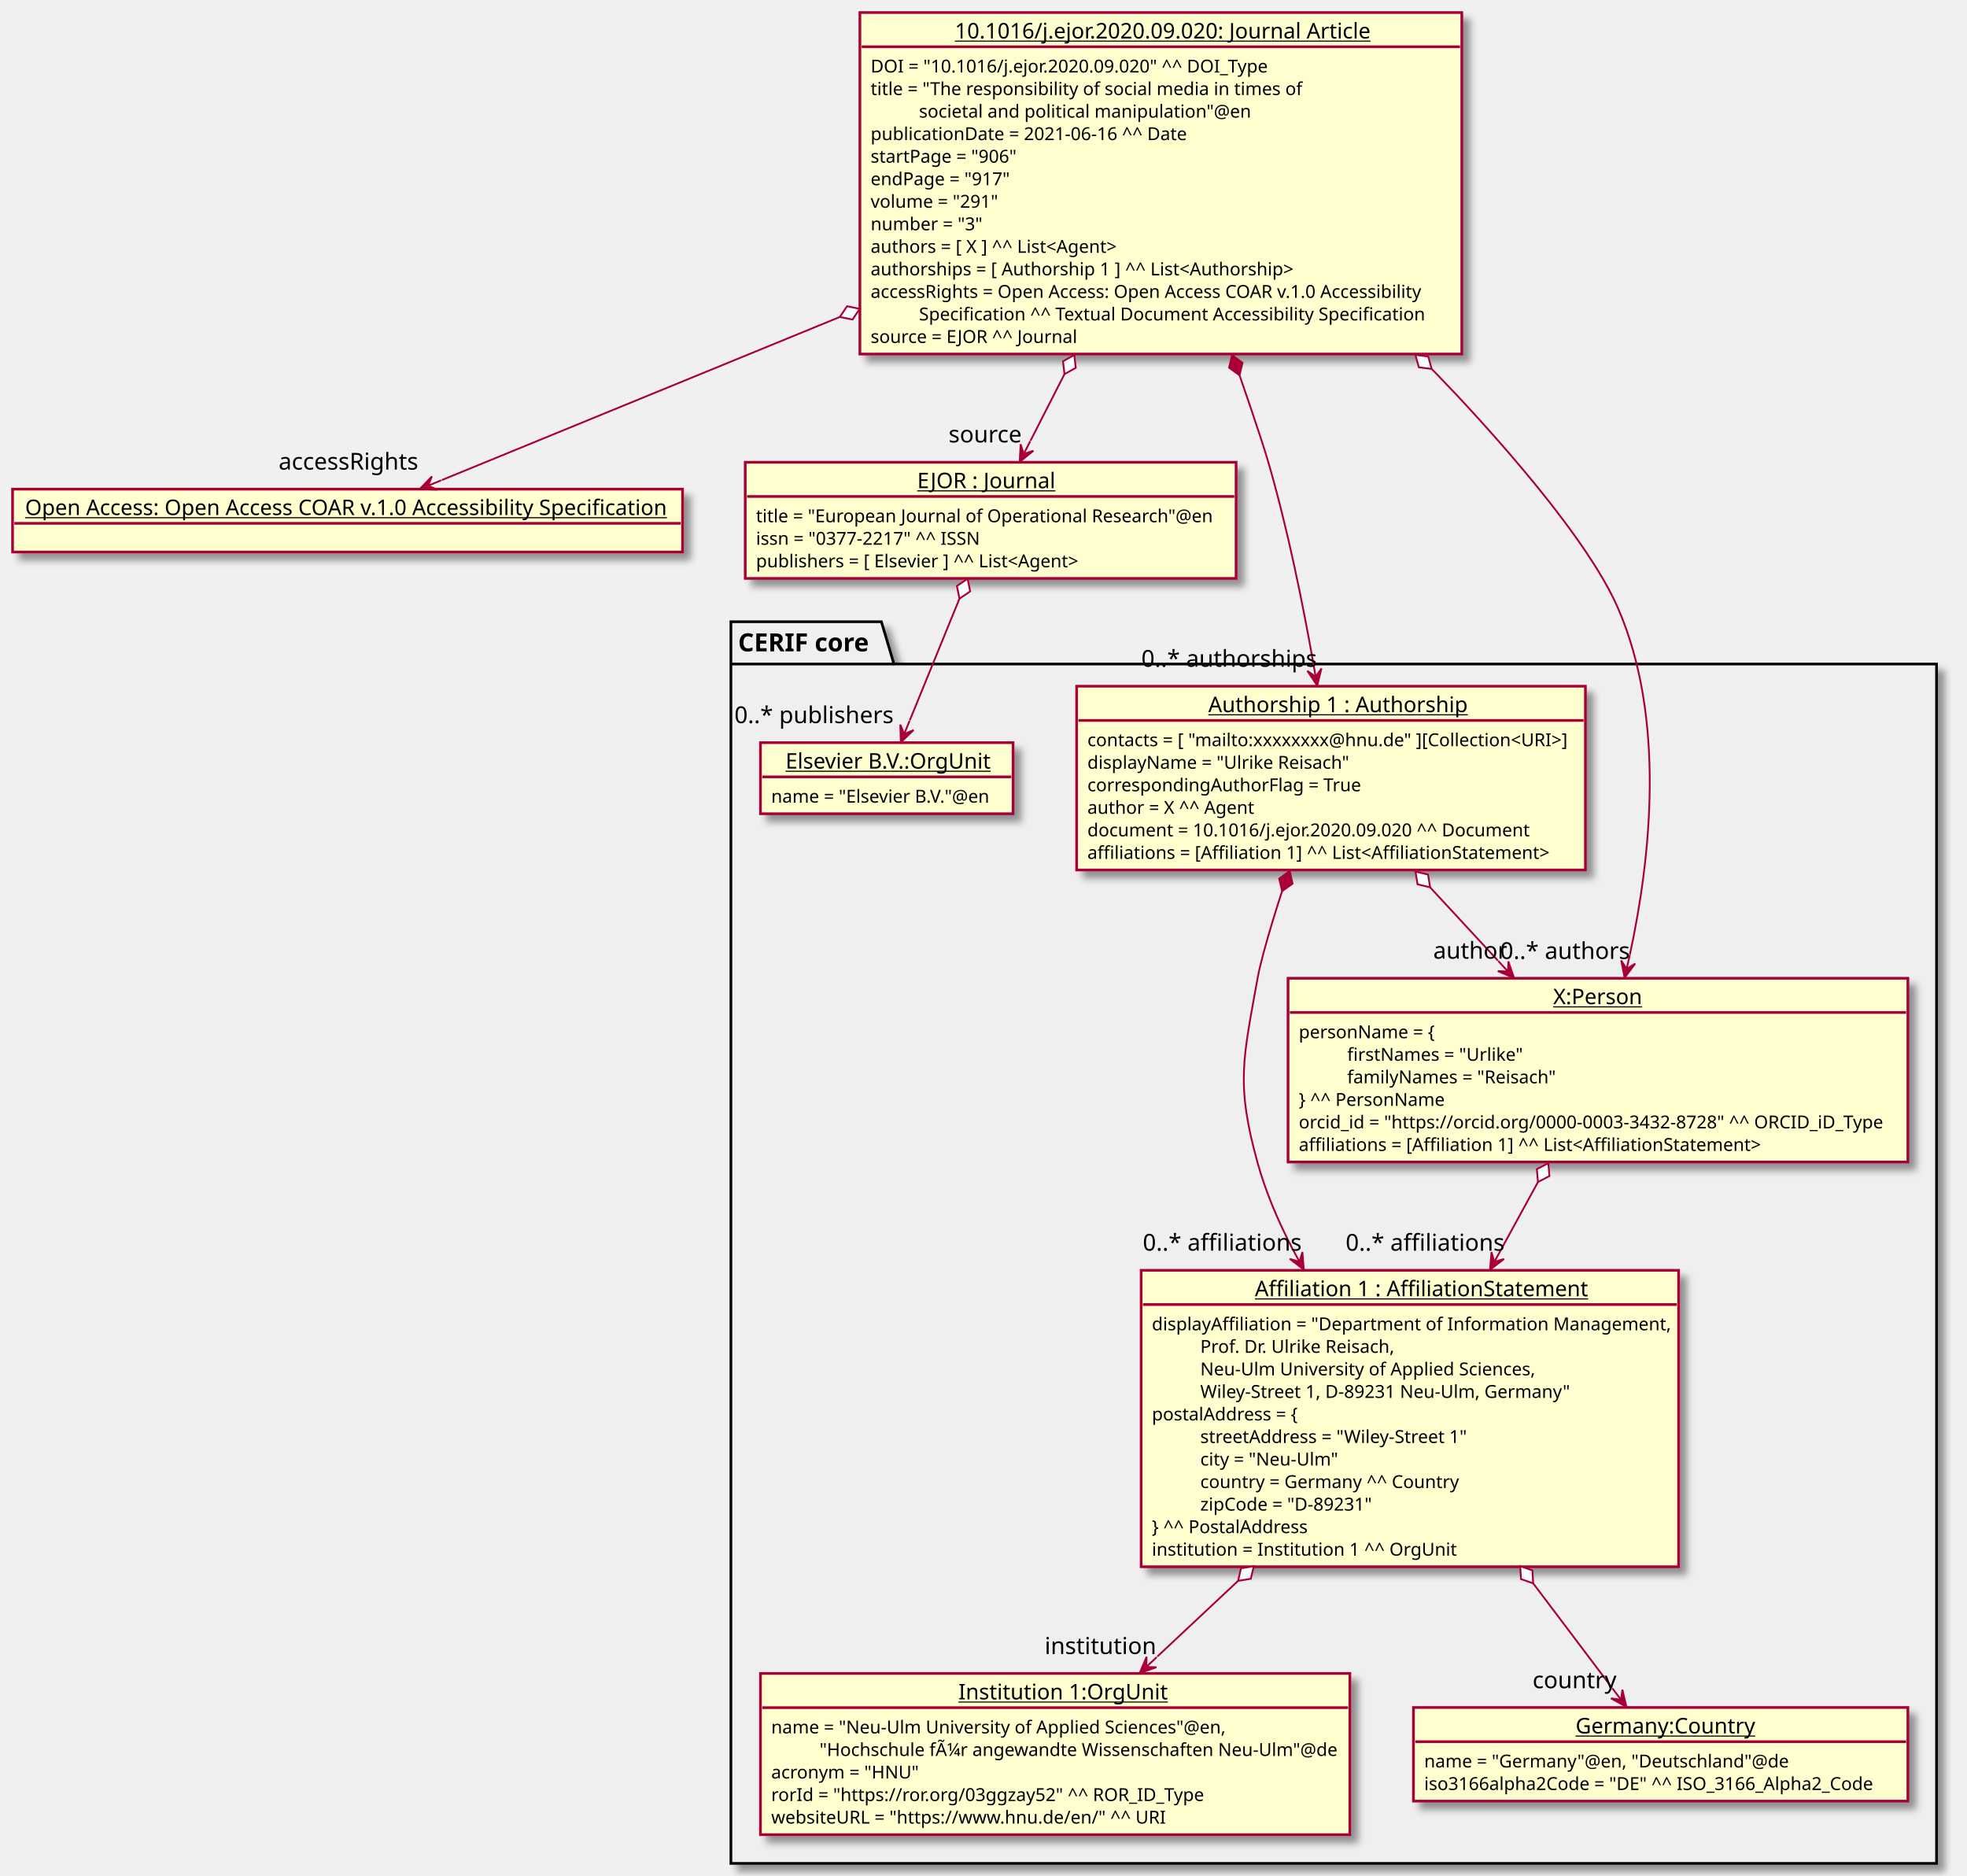
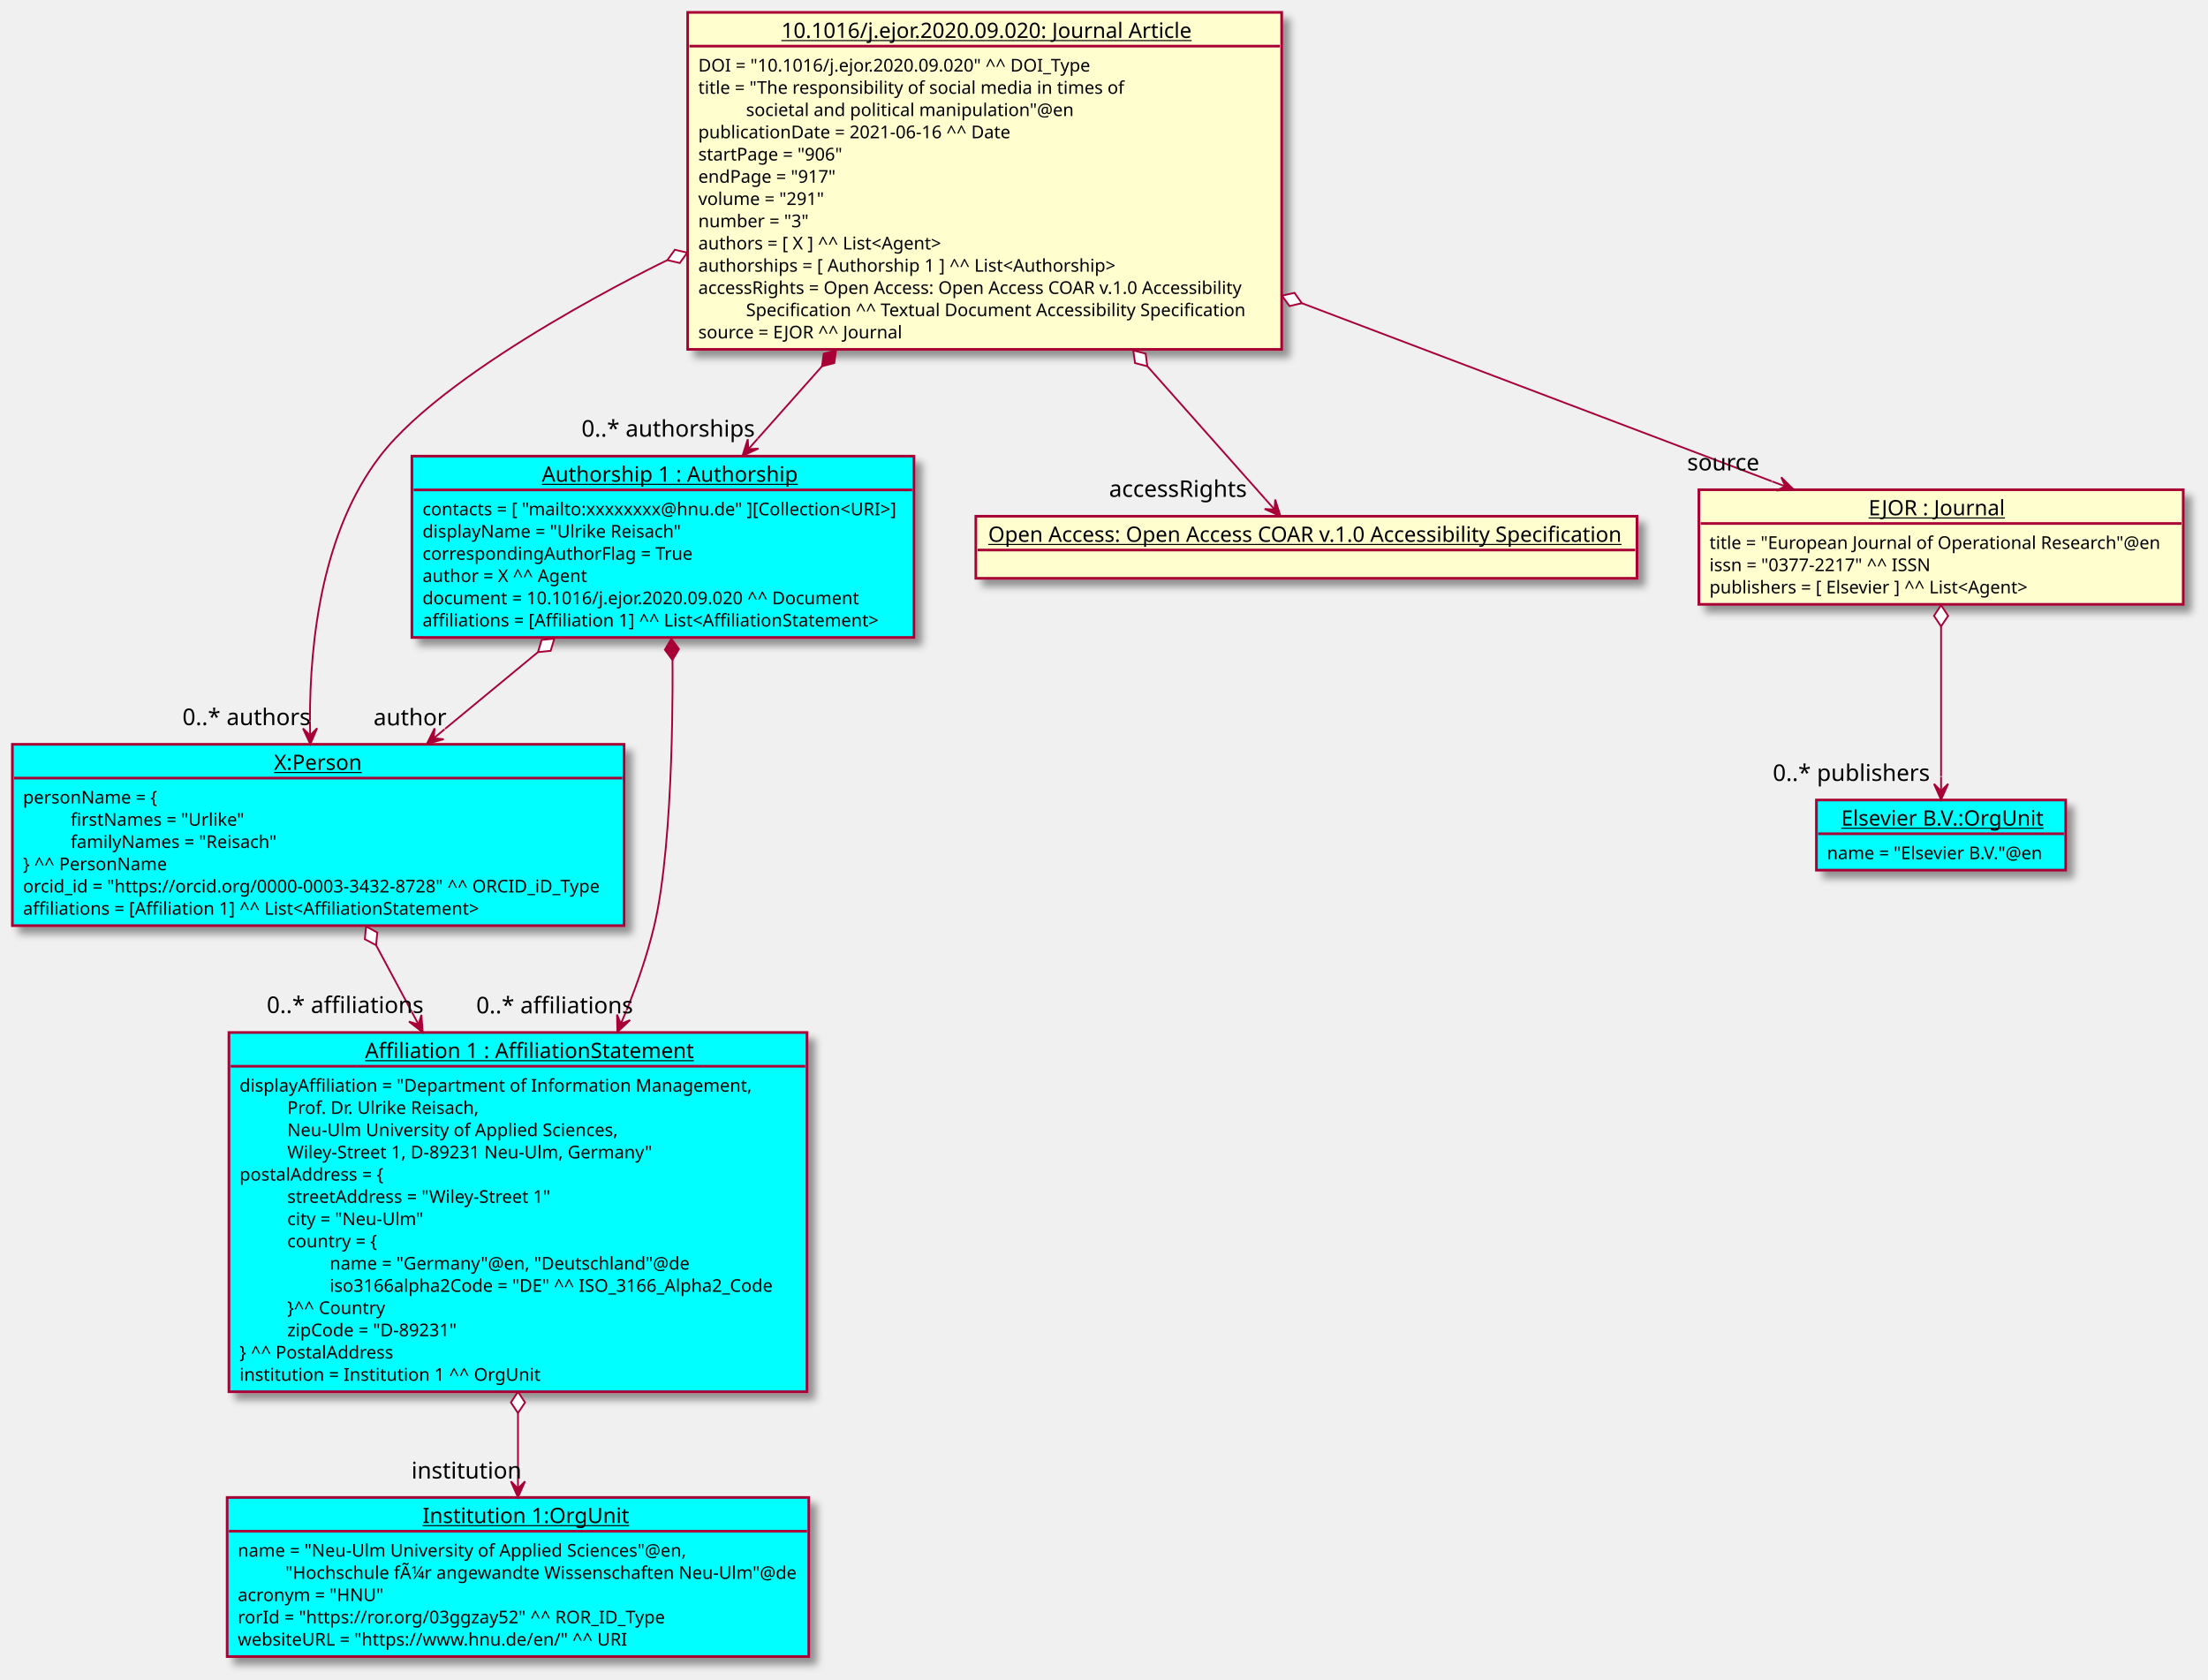
- <svg xmlns="http://www.w3.org/2000/svg" contentScriptType="application/ecmascript" contentStyleType="text/css" height="1047px" preserveAspectRatio="none" style="width:1098px;height:1047px;background:#FFFFFF;" version="1.1" viewBox="0 0 1098 1047" width="1098px" zoomAndPan="magnify">
+ <svg xmlns="http://www.w3.org/2000/svg" contentScriptType="application/ecmascript" contentStyleType="text/css" height="950px" preserveAspectRatio="none" style="width:1249px;height:950px;background:#FFFFFF;" version="1.1" viewBox="0 0 1249 950" width="1249px" zoomAndPan="magnify">
  <defs>
-     <filter height="300%" id="f9pqcpzdvn7hz" width="300%" x="-1" y="-1">
+     <filter height="300%" id="f10zgzirm0tk7w" width="300%" x="-1" y="-1">
      <feGaussianBlur result="blurOut" stdDeviation="2.0" />
      <feColorMatrix in="blurOut" result="blurOut2" type="matrix" values="0 0 0 0 0 0 0 0 0 0 0 0 0 0 0 0 0 0 .4 0" />
      <feOffset dx="4.0" dy="4.0" in="blurOut2" result="blurOut3" />
      <feBlend in="SourceGraphic" in2="blurOut3" mode="normal" />
    </filter>
  </defs>
  <g>
-     <polygon fill="#EFEFEF" filter="url(#f9pqcpzdvn7hz)" points="408,347,492,347,499,370.609,1081,370.609,1081,1040,408,1040,408,347" style="stroke:#000000;stroke-width:1.5;" />
-     <line style="stroke:#000000;stroke-width:1.5;" x1="408" x2="499" y1="370.609" y2="370.609" />
-     <text fill="#000000" font-family="sans-serif" font-size="14" font-weight="bold" lengthAdjust="spacing" textLength="78" x="412" y="363.533">CERIF core</text>
-     <rect fill="#FEFECE" filter="url(#f9pqcpzdvn7hz)" height="102.562" style="stroke:#A80036;stroke-width:1.5;" width="346" x="719" y="546" />
-     <text fill="#000000" font-family="sans-serif" font-size="12" lengthAdjust="spacing" text-decoration="underline" textLength="50" x="867" y="560.457">X:Person</text>
-     <line style="stroke:#A80036;stroke-width:1.5;" x1="720" x2="1064" y1="565.094" y2="565.094" />
-     <text fill="#000000" font-family="sans-serif" font-size="10" lengthAdjust="spacing" textLength="74" x="725" y="579.475">personName = {</text>
-     <text fill="#000000" font-family="sans-serif" font-size="10" lengthAdjust="spacing" textLength="94" x="752" y="592.053">firstNames = "Urlike"</text>
-     <text fill="#000000" font-family="sans-serif" font-size="10" lengthAdjust="spacing" textLength="119" x="752" y="604.631">familyNames = "Reisach"</text>
-     <text fill="#000000" font-family="sans-serif" font-size="10" lengthAdjust="spacing" textLength="79" x="725" y="617.209">} ^^ PersonName</text>
-     <text fill="#000000" font-family="sans-serif" font-size="10" lengthAdjust="spacing" textLength="334" x="725" y="629.787">orcid_id = "https://orcid.org/0000-0003-3432-8728" ^^ ORCID_iD_Type</text>
-     <text fill="#000000" font-family="sans-serif" font-size="10" lengthAdjust="spacing" textLength="261" x="725" y="642.365">affiliations = [Affiliation 1] ^^ List&lt;AffiliationStatement&gt;</text>
-     <rect fill="#FEFECE" filter="url(#f9pqcpzdvn7hz)" height="89.984" style="stroke:#A80036;stroke-width:1.5;" width="329" x="424.5" y="934" />
-     <text fill="#000000" font-family="sans-serif" font-size="12" lengthAdjust="spacing" text-decoration="underline" textLength="108" x="535" y="948.457">Institution 1:OrgUnit</text>
-     <line style="stroke:#A80036;stroke-width:1.5;" x1="425.5" x2="752.5" y1="953.094" y2="953.094" />
-     <text fill="#000000" font-family="sans-serif" font-size="10" lengthAdjust="spacing" textLength="260" x="430.5" y="967.475">name = "Neu-Ulm University of Applied Sciences"@en,</text>
-     <text fill="#000000" font-family="sans-serif" font-size="10" lengthAdjust="spacing" textLength="290" x="457.5" y="980.053">"Hochschule fÃ¼r angewandte Wissenschaften Neu-Ulm"@de</text>
-     <text fill="#000000" font-family="sans-serif" font-size="10" lengthAdjust="spacing" textLength="82" x="430.5" y="992.631">acronym = "HNU"</text>
-     <text fill="#000000" font-family="sans-serif" font-size="10" lengthAdjust="spacing" textLength="241" x="430.5" y="1005.209">rorId = "https://ror.org/03ggzay52" ^^ ROR_ID_Type</text>
-     <text fill="#000000" font-family="sans-serif" font-size="10" lengthAdjust="spacing" textLength="214" x="430.5" y="1017.787">websiteURL = "https://www.hnu.de/en/" ^^ URI</text>
-     <rect fill="#FEFECE" filter="url(#f9pqcpzdvn7hz)" height="52.25" style="stroke:#A80036;stroke-width:1.5;" width="276" x="789" y="953" />
-     <text fill="#000000" font-family="sans-serif" font-size="12" lengthAdjust="spacing" text-decoration="underline" textLength="95" x="879.5" y="967.457">Germany:Country</text>
-     <line style="stroke:#A80036;stroke-width:1.5;" x1="790" x2="1064" y1="972.094" y2="972.094" />
-     <text fill="#000000" font-family="sans-serif" font-size="10" lengthAdjust="spacing" textLength="207" x="795" y="986.475">name = "Germany"@en, "Deutschland"@de</text>
-     <text fill="#000000" font-family="sans-serif" font-size="10" lengthAdjust="spacing" textLength="264" x="795" y="999.053">iso3166alpha2Code = "DE" ^^ ISO_3166_Alpha2_Code</text>
-     <rect fill="#FEFECE" filter="url(#f9pqcpzdvn7hz)" height="39.672" style="stroke:#A80036;stroke-width:1.5;" width="141" x="424.5" y="414.5" />
-     <text fill="#000000" font-family="sans-serif" font-size="12" lengthAdjust="spacing" text-decoration="underline" textLength="113" x="438.5" y="428.957">Elsevier B.V.:OrgUnit</text>
-     <line style="stroke:#A80036;stroke-width:1.5;" x1="425.5" x2="564.5" y1="433.594" y2="433.594" />
-     <text fill="#000000" font-family="sans-serif" font-size="10" lengthAdjust="spacing" textLength="129" x="430.5" y="447.975">name = "Elsevier B.V."@en</text>
-     <rect fill="#FEFECE" filter="url(#f9pqcpzdvn7hz)" height="165.453" style="stroke:#A80036;stroke-width:1.5;" width="300" x="637" y="709" />
-     <text fill="#000000" font-family="sans-serif" font-size="12" lengthAdjust="spacing" text-decoration="underline" textLength="173" x="700.5" y="723.457">Affiliation 1 : AffiliationStatement</text>
-     <line style="stroke:#A80036;stroke-width:1.5;" x1="638" x2="936" y1="728.094" y2="728.094" />
-     <text fill="#000000" font-family="sans-serif" font-size="10" lengthAdjust="spacing" textLength="288" x="643" y="742.475">displayAffiliation = "Department of Information Management,</text>
-     <text fill="#000000" font-family="sans-serif" font-size="10" lengthAdjust="spacing" textLength="111" x="670" y="755.053">Prof. Dr. Ulrike Reisach,</text>
-     <text fill="#000000" font-family="sans-serif" font-size="10" lengthAdjust="spacing" textLength="191" x="670" y="767.631">Neu-Ulm University of Applied Sciences,</text>
-     <text fill="#000000" font-family="sans-serif" font-size="10" lengthAdjust="spacing" textLength="209" x="670" y="780.209">Wiley-Street 1, D-89231 Neu-Ulm, Germany"</text>
-     <text fill="#000000" font-family="sans-serif" font-size="10" lengthAdjust="spacing" textLength="79" x="643" y="792.787">postalAddress = {</text>
-     <text fill="#000000" font-family="sans-serif" font-size="10" lengthAdjust="spacing" textLength="147" x="670" y="805.365">streetAddress = "Wiley-Street 1"</text>
-     <text fill="#000000" font-family="sans-serif" font-size="10" lengthAdjust="spacing" textLength="78" x="670" y="817.943">city = "Neu-Ulm"</text>
-     <text fill="#000000" font-family="sans-serif" font-size="10" lengthAdjust="spacing" textLength="142" x="670" y="830.521">country = Germany ^^ Country</text>
-     <text fill="#000000" font-family="sans-serif" font-size="10" lengthAdjust="spacing" textLength="99" x="670" y="843.1">zipCode = "D-89231"</text>
-     <text fill="#000000" font-family="sans-serif" font-size="10" lengthAdjust="spacing" textLength="84" x="643" y="855.678">} ^^ PostalAddress</text>
-     <text fill="#000000" font-family="sans-serif" font-size="10" lengthAdjust="spacing" textLength="165" x="643" y="868.256">institution = Institution 1 ^^ OrgUnit</text>
-     <rect fill="#FEFECE" filter="url(#f9pqcpzdvn7hz)" height="102.562" style="stroke:#A80036;stroke-width:1.5;" width="284" x="601" y="383" />
-     <text fill="#000000" font-family="sans-serif" font-size="12" lengthAdjust="spacing" text-decoration="underline" textLength="137" x="674.5" y="397.457">Authorship 1 : Authorship</text>
-     <line style="stroke:#A80036;stroke-width:1.5;" x1="602" x2="884" y1="402.094" y2="402.094" />
-     <text fill="#000000" font-family="sans-serif" font-size="10" lengthAdjust="spacing" textLength="272" x="607" y="416.475">contacts = [ "mailto:xxxxxxxx@hnu.de" ][Collection&lt;URI&gt;]</text>
-     <text fill="#000000" font-family="sans-serif" font-size="10" lengthAdjust="spacing" textLength="148" x="607" y="429.053">displayName = "Ulrike Reisach"</text>
-     <text fill="#000000" font-family="sans-serif" font-size="10" lengthAdjust="spacing" textLength="153" x="607" y="441.631">correspondingAuthorFlag = True</text>
-     <text fill="#000000" font-family="sans-serif" font-size="10" lengthAdjust="spacing" textLength="93" x="607" y="454.209">author = X ^^ Agent</text>
-     <text fill="#000000" font-family="sans-serif" font-size="10" lengthAdjust="spacing" textLength="254" x="607" y="466.787">document = 10.1016/j.ejor.2020.09.020 ^^ Document</text>
-     <text fill="#000000" font-family="sans-serif" font-size="10" lengthAdjust="spacing" textLength="261" x="607" y="479.365">affiliations = [Affiliation 1] ^^ List&lt;AffiliationStatement&gt;</text>
-     <rect fill="#FEFECE" filter="url(#f9pqcpzdvn7hz)" height="35.094" style="stroke:#A80036;stroke-width:1.5;" width="374" x="7" y="273" />
-     <text fill="#000000" font-family="sans-serif" font-size="12" lengthAdjust="spacing" text-decoration="underline" textLength="360" x="14" y="287.457">Open Access: Open Access COAR v.1.0 Accessibility Specification</text>
-     <line style="stroke:#A80036;stroke-width:1.5;" x1="8" x2="380" y1="292.094" y2="292.094" />
-     <rect fill="#FEFECE" filter="url(#f9pqcpzdvn7hz)" height="64.828" style="stroke:#A80036;stroke-width:1.5;" width="274" x="416" y="258" />
-     <text fill="#000000" font-family="sans-serif" font-size="12" lengthAdjust="spacing" text-decoration="underline" textLength="82" x="512" y="272.457">EJOR : Journal</text>
-     <line style="stroke:#A80036;stroke-width:1.5;" x1="417" x2="689" y1="277.094" y2="277.094" />
-     <text fill="#000000" font-family="sans-serif" font-size="10" lengthAdjust="spacing" textLength="262" x="422" y="291.475">title = "European Journal of Operational Research"@en</text>
-     <text fill="#000000" font-family="sans-serif" font-size="10" lengthAdjust="spacing" textLength="128" x="422" y="304.053">issn = "0377-2217" ^^ ISSN</text>
-     <text fill="#000000" font-family="sans-serif" font-size="10" lengthAdjust="spacing" textLength="180" x="422" y="316.631">publishers = [ Elsevier ] ^^ List&lt;Agent&gt;</text>
-     <rect fill="#FEFECE" filter="url(#f9pqcpzdvn7hz)" height="190.609" style="stroke:#A80036;stroke-width:1.5;" width="336" x="480" y="7" />
-     <text fill="#000000" font-family="sans-serif" font-size="12" lengthAdjust="spacing" text-decoration="underline" textLength="230" x="533" y="21.457">10.1016/j.ejor.2020.09.020: Journal Article</text>
-     <line style="stroke:#A80036;stroke-width:1.5;" x1="481" x2="815" y1="26.094" y2="26.094" />
-     <text fill="#000000" font-family="sans-serif" font-size="10" lengthAdjust="spacing" textLength="231" x="486" y="40.475">DOI = "10.1016/j.ejor.2020.09.020" ^^ DOI_Type</text>
-     <text fill="#000000" font-family="sans-serif" font-size="10" lengthAdjust="spacing" textLength="245" x="486" y="53.053">title = "The responsibility of social media in times of</text>
-     <text fill="#000000" font-family="sans-serif" font-size="10" lengthAdjust="spacing" textLength="192" x="513" y="65.631">societal and political manipulation"@en</text>
-     <text fill="#000000" font-family="sans-serif" font-size="10" lengthAdjust="spacing" textLength="180" x="486" y="78.209">publicationDate = 2021-06-16 ^^ Date</text>
-     <text fill="#000000" font-family="sans-serif" font-size="10" lengthAdjust="spacing" textLength="82" x="486" y="90.787">startPage = "906"</text>
-     <text fill="#000000" font-family="sans-serif" font-size="10" lengthAdjust="spacing" textLength="81" x="486" y="103.365">endPage = "917"</text>
-     <text fill="#000000" font-family="sans-serif" font-size="10" lengthAdjust="spacing" textLength="73" x="486" y="115.943">volume = "291"</text>
-     <text fill="#000000" font-family="sans-serif" font-size="10" lengthAdjust="spacing" textLength="62" x="486" y="128.522">number = "3"</text>
-     <text fill="#000000" font-family="sans-serif" font-size="10" lengthAdjust="spacing" textLength="137" x="486" y="141.1">authors = [ X ] ^^ List&lt;Agent&gt;</text>
-     <text fill="#000000" font-family="sans-serif" font-size="10" lengthAdjust="spacing" textLength="230" x="486" y="153.678">authorships = [ Authorship 1 ] ^^ List&lt;Authorship&gt;</text>
-     <text fill="#000000" font-family="sans-serif" font-size="10" lengthAdjust="spacing" textLength="323" x="486" y="166.256">accessRights = Open Access: Open Access COAR v.1.0 Accessibility</text>
-     <text fill="#000000" font-family="sans-serif" font-size="10" lengthAdjust="spacing" textLength="297" x="513" y="178.834">Specification ^^ Textual Document Accessibility Specification</text>
-     <text fill="#000000" font-family="sans-serif" font-size="10" lengthAdjust="spacing" textLength="121" x="486" y="191.412">source = EJOR ^^ Journal</text>
-     <path codeLine="63" d="M798.296,495.242 C798.296,495.242 824.12,523.15 836.13,536.13 " fill="none" id="Aut1-X" style="stroke:#A80036;stroke-width:1.0;" />
-     <polygon fill="#A80036" points="845.16,545.89,841.984,536.567,841.764,542.22,836.112,542,845.16,545.89" style="stroke:#A80036;stroke-width:1.0;" />
-     <line style="stroke:#A80036;stroke-width:1.0;" x1="841.764" x2="836.33" y1="542.22" y2="536.35" />
-     <polygon fill="#FFFFFF" points="790.14,486.44,791.284,493.56,798.296,495.242,797.152,488.123,790.14,486.44" style="stroke:#A80036;stroke-width:1.0;" />
-     <text fill="#000000" font-family="sans-serif" font-size="13" lengthAdjust="spacing" textLength="36" x="800.042" y="535.058">author</text>
-     <path codeLine="64" d="M715.691,497.384 C715.691,497.384 704.82,530.27 702,546 C693.91,591.06 689.77,604.89 702,649 C706.52,665.28 713.46,681.57 721.48,697 " fill="none" id="Aut1-Aff1" style="stroke:#A80036;stroke-width:1.0;" />
-     <polygon fill="#A80036" points="727.79,708.62,727.009,698.802,725.403,704.226,719.979,702.621,727.79,708.62" style="stroke:#A80036;stroke-width:1.0;" />
-     <line style="stroke:#A80036;stroke-width:1.0;" x1="725.403" x2="721.585" y1="704.226" y2="697.2" />
-     <polygon fill="#A80036" points="719.91,486.15,714.056,490.361,715.691,497.384,721.545,493.173,719.91,486.15" style="stroke:#A80036;stroke-width:1.0;" />
-     <text fill="#000000" font-family="sans-serif" font-size="13" lengthAdjust="spacing" textLength="81" x="637.91" y="698.017">0..* affiliations</text>
-     <path codeLine="68" d="M691.112,882.334 C691.112,882.334 659.94,911.54 646.05,924.55 " fill="none" id="Aff1-Ins1" style="stroke:#A80036;stroke-width:1.0;" />
-     <polygon fill="#A80036" points="636.2,933.78,645.503,930.546,639.849,930.362,640.034,924.708,636.2,933.78" style="stroke:#A80036;stroke-width:1.0;" />
-     <line style="stroke:#A80036;stroke-width:1.0;" x1="639.849" x2="645.69" y1="930.362" y2="924.89" />
-     <polygon fill="#FFFFFF" points="699.87,874.13,692.756,875.313,691.112,882.334,698.226,881.151,699.87,874.13" style="stroke:#A80036;stroke-width:1.0;" />
-     <text fill="#000000" font-family="sans-serif" font-size="13" lengthAdjust="spacing" textLength="56" x="583.14" y="923.154">institution</text>
-     <path codeLine="69" d="M855.84,883.708 C855.84,883.708 887.35,925.47 899.78,941.93 " fill="none" id="Aff1-Ger" style="stroke:#A80036;stroke-width:1.0;" />
-     <polygon fill="#A80036" points="907.88,952.67,905.65,943.077,904.868,948.679,899.265,947.896,907.88,952.67" style="stroke:#A80036;stroke-width:1.0;" />
-     <line style="stroke:#A80036;stroke-width:1.0;" x1="904.868" x2="900.05" y1="948.679" y2="942.29" />
-     <polygon fill="#FFFFFF" points="848.61,874.13,849.032,881.329,855.84,883.708,855.417,876.509,848.61,874.13" style="stroke:#A80036;stroke-width:1.0;" />
-     <text fill="#000000" font-family="sans-serif" font-size="13" lengthAdjust="spacing" textLength="43" x="855.487" y="942.238">country</text>
-     <path codeLine="70" d="M858.516,659.725 C858.516,659.725 844.92,684.59 838.19,696.9 " fill="none" id="X-Aff1" style="stroke:#A80036;stroke-width:1.0;" />
-     <polygon fill="#A80036" points="831.76,708.65,839.582,702.666,834.155,704.261,832.56,698.834,831.76,708.65" style="stroke:#A80036;stroke-width:1.0;" />
-     <line style="stroke:#A80036;stroke-width:1.0;" x1="834.155" x2="837.995" y1="704.261" y2="697.25" />
-     <polygon fill="#FFFFFF" points="864.28,649.2,857.89,652.541,858.516,659.725,864.907,656.384,864.28,649.2" style="stroke:#A80036;stroke-width:1.0;" />
-     <text fill="#000000" font-family="sans-serif" font-size="13" lengthAdjust="spacing" textLength="81" x="751.139" y="698.049">0..* affiliations</text>
-     <path codeLine="31" d="M535.591,334.119 C535.591,334.119 515.9,382.34 507.86,402.02 " fill="none" id="journalEJOR-Elsevier" style="stroke:#A80036;stroke-width:1.0;" />
-     <polygon fill="#A80036" points="502.85,414.29,509.957,407.471,504.741,409.661,502.551,404.446,502.85,414.29" style="stroke:#A80036;stroke-width:1.0;" />
-     <line style="stroke:#A80036;stroke-width:1.0;" x1="504.741" x2="507.76" y1="409.661" y2="402.25" />
-     <polygon fill="#FFFFFF" points="540.13,323.01,534.158,327.051,535.591,334.119,541.564,330.077,540.13,323.01" style="stroke:#A80036;stroke-width:1.0;" />
-     <text fill="#000000" font-family="sans-serif" font-size="13" lengthAdjust="spacing" textLength="83" x="409.965" y="403.598">0..* publishers</text>
-     <path codeLine="32" d="M594.209,208.815 C594.209,208.815 580.87,234.93 575.24,245.95 " fill="none" id="article09020-journalEJOR" style="stroke:#A80036;stroke-width:1.0;" />
-     <polygon fill="#A80036" points="569.2,257.78,576.855,251.583,571.473,253.327,569.729,247.945,569.2,257.78" style="stroke:#A80036;stroke-width:1.0;" />
-     <line style="stroke:#A80036;stroke-width:1.0;" x1="571.473" x2="575.115" y1="253.327" y2="246.2" />
-     <polygon fill="#FFFFFF" points="599.67,198.13,593.378,201.652,594.209,208.815,600.501,205.293,599.67,198.13" style="stroke:#A80036;stroke-width:1.0;" />
-     <text fill="#000000" font-family="sans-serif" font-size="13" lengthAdjust="spacing" textLength="39" x="529.519" y="246.931">source</text>
-     <path codeLine="33" d="M468.806,176.91 C468.806,176.91 300.85,245.73 246.65,267.93 " fill="none" id="article09020-OpenAccess" style="stroke:#A80036;stroke-width:1.0;" />
-     <polygon fill="#A80036" points="234.28,273,244.125,273.289,238.907,271.104,241.091,265.886,234.28,273" style="stroke:#A80036;stroke-width:1.0;" />
-     <line style="stroke:#A80036;stroke-width:1.0;" x1="238.907" x2="246.305" y1="271.104" y2="268.07" />
-     <polygon fill="#FFFFFF" points="479.91,172.36,472.841,170.934,468.806,176.91,475.875,178.336,479.91,172.36" style="stroke:#A80036;stroke-width:1.0;" />
-     <text fill="#000000" font-family="sans-serif" font-size="13" lengthAdjust="spacing" textLength="79" x="155.538" y="262.091">accessRights</text>
-     <path codeLine="34" d="M691.917,209.467 C691.917,209.467 703.49,242.52 708,258 C718.63,294.47 727.09,336.14 733.03,369.72 " fill="none" id="article09020-Aut1" style="stroke:#A80036;stroke-width:1.0;" />
-     <polygon fill="#A80036" points="735.26,382.63,737.669,373.08,734.409,377.703,729.786,374.442,735.26,382.63" style="stroke:#A80036;stroke-width:1.0;" />
-     <line style="stroke:#A80036;stroke-width:1.0;" x1="734.409" x2="733.045" y1="377.703" y2="369.825" />
-     <polygon fill="#A80036" points="687.76,198.21,686.086,205.224,691.917,209.467,693.591,202.453,687.76,198.21" style="stroke:#A80036;stroke-width:1.0;" />
-     <text fill="#000000" font-family="sans-serif" font-size="13" lengthAdjust="spacing" textLength="91" x="637.106" y="372.133">0..* authorships</text>
-     <path codeLine="35" d="M799.167,205.91 C799.167,205.91 880.69,288.02 903,339 C930.02,400.73 921.44,478.93 909.8,532.87 " fill="none" id="article09020-X" style="stroke:#A80036;stroke-width:1.0;" />
-     <polygon fill="#A80036" points="906.88,545.7,912.779,537.813,907.99,540.825,904.978,536.037,906.88,545.7" style="stroke:#A80036;stroke-width:1.0;" />
-     <line style="stroke:#A80036;stroke-width:1.0;" x1="907.99" x2="909.765" y1="540.825" y2="533.02" />
-     <polygon fill="#FFFFFF" points="790.09,198.06,792.012,205.01,799.167,205.91,797.245,198.959,790.09,198.06" style="stroke:#A80036;stroke-width:1.0;" />
-     <text fill="#000000" font-family="sans-serif" font-size="13" lengthAdjust="spacing" textLength="67" x="837.378" y="535.212">0..* authors</text>
+     <rect fill="#00FFFF" filter="url(#f10zgzirm0tk7w)" height="102.562" style="stroke:#A80036;stroke-width:1.5;" width="346" x="7" y="421" />
+     <text fill="#000000" font-family="sans-serif" font-size="12" lengthAdjust="spacing" text-decoration="underline" textLength="50" x="155" y="435.457">X:Person</text>
+     <line style="stroke:#A80036;stroke-width:1.5;" x1="8" x2="352" y1="440.094" y2="440.094" />
+     <text fill="#000000" font-family="sans-serif" font-size="10" lengthAdjust="spacing" textLength="74" x="13" y="454.475">personName = {</text>
+     <text fill="#000000" font-family="sans-serif" font-size="10" lengthAdjust="spacing" textLength="94" x="40" y="467.053">firstNames = "Urlike"</text>
+     <text fill="#000000" font-family="sans-serif" font-size="10" lengthAdjust="spacing" textLength="119" x="40" y="479.631">familyNames = "Reisach"</text>
+     <text fill="#000000" font-family="sans-serif" font-size="10" lengthAdjust="spacing" textLength="79" x="13" y="492.209">} ^^ PersonName</text>
+     <text fill="#000000" font-family="sans-serif" font-size="10" lengthAdjust="spacing" textLength="334" x="13" y="504.787">orcid_id = "https://orcid.org/0000-0003-3432-8728" ^^ ORCID_iD_Type</text>
+     <text fill="#000000" font-family="sans-serif" font-size="10" lengthAdjust="spacing" textLength="261" x="13" y="517.365">affiliations = [Affiliation 1] ^^ List&lt;AffiliationStatement&gt;</text>
+     <rect fill="#00FFFF" filter="url(#f10zgzirm0tk7w)" height="89.984" style="stroke:#A80036;stroke-width:1.5;" width="329" x="128.5" y="847" />
+     <text fill="#000000" font-family="sans-serif" font-size="12" lengthAdjust="spacing" text-decoration="underline" textLength="108" x="239" y="861.457">Institution 1:OrgUnit</text>
+     <line style="stroke:#A80036;stroke-width:1.5;" x1="129.5" x2="456.5" y1="866.094" y2="866.094" />
+     <text fill="#000000" font-family="sans-serif" font-size="10" lengthAdjust="spacing" textLength="260" x="134.5" y="880.475">name = "Neu-Ulm University of Applied Sciences"@en,</text>
+     <text fill="#000000" font-family="sans-serif" font-size="10" lengthAdjust="spacing" textLength="290" x="161.5" y="893.053">"Hochschule fÃ¼r angewandte Wissenschaften Neu-Ulm"@de</text>
+     <text fill="#000000" font-family="sans-serif" font-size="10" lengthAdjust="spacing" textLength="82" x="134.5" y="905.631">acronym = "HNU"</text>
+     <text fill="#000000" font-family="sans-serif" font-size="10" lengthAdjust="spacing" textLength="241" x="134.5" y="918.209">rorId = "https://ror.org/03ggzay52" ^^ ROR_ID_Type</text>
+     <text fill="#000000" font-family="sans-serif" font-size="10" lengthAdjust="spacing" textLength="214" x="134.5" y="930.787">websiteURL = "https://www.hnu.de/en/" ^^ URI</text>
+     <rect fill="#00FFFF" filter="url(#f10zgzirm0tk7w)" height="39.672" style="stroke:#A80036;stroke-width:1.5;" width="141" x="1027.5" y="452.5" />
+     <text fill="#000000" font-family="sans-serif" font-size="12" lengthAdjust="spacing" text-decoration="underline" textLength="113" x="1041.5" y="466.957">Elsevier B.V.:OrgUnit</text>
+     <line style="stroke:#A80036;stroke-width:1.5;" x1="1028.5" x2="1167.5" y1="471.594" y2="471.594" />
+     <text fill="#000000" font-family="sans-serif" font-size="10" lengthAdjust="spacing" textLength="129" x="1033.5" y="485.975">name = "Elsevier B.V."@en</text>
+     <rect fill="#00FFFF" filter="url(#f10zgzirm0tk7w)" height="203.188" style="stroke:#A80036;stroke-width:1.5;" width="327" x="129.5" y="584" />
+     <text fill="#000000" font-family="sans-serif" font-size="12" lengthAdjust="spacing" text-decoration="underline" textLength="173" x="206.5" y="598.457">Affiliation 1 : AffiliationStatement</text>
+     <line style="stroke:#A80036;stroke-width:1.5;" x1="130.5" x2="455.5" y1="603.094" y2="603.094" />
+     <text fill="#000000" font-family="sans-serif" font-size="10" lengthAdjust="spacing" textLength="288" x="135.5" y="617.475">displayAffiliation = "Department of Information Management,</text>
+     <text fill="#000000" font-family="sans-serif" font-size="10" lengthAdjust="spacing" textLength="111" x="162.5" y="630.053">Prof. Dr. Ulrike Reisach,</text>
+     <text fill="#000000" font-family="sans-serif" font-size="10" lengthAdjust="spacing" textLength="191" x="162.5" y="642.631">Neu-Ulm University of Applied Sciences,</text>
+     <text fill="#000000" font-family="sans-serif" font-size="10" lengthAdjust="spacing" textLength="209" x="162.5" y="655.209">Wiley-Street 1, D-89231 Neu-Ulm, Germany"</text>
+     <text fill="#000000" font-family="sans-serif" font-size="10" lengthAdjust="spacing" textLength="79" x="135.5" y="667.787">postalAddress = {</text>
+     <text fill="#000000" font-family="sans-serif" font-size="10" lengthAdjust="spacing" textLength="147" x="162.5" y="680.365">streetAddress = "Wiley-Street 1"</text>
+     <text fill="#000000" font-family="sans-serif" font-size="10" lengthAdjust="spacing" textLength="78" x="162.5" y="692.943">city = "Neu-Ulm"</text>
+     <text fill="#000000" font-family="sans-serif" font-size="10" lengthAdjust="spacing" textLength="50" x="162.5" y="705.521">country = {</text>
+     <text fill="#000000" font-family="sans-serif" font-size="10" lengthAdjust="spacing" textLength="207" x="186.5" y="718.1">name = "Germany"@en, "Deutschland"@de</text>
+     <text fill="#000000" font-family="sans-serif" font-size="10" lengthAdjust="spacing" textLength="264" x="186.5" y="730.678">iso3166alpha2Code = "DE" ^^ ISO_3166_Alpha2_Code</text>
+     <text fill="#000000" font-family="sans-serif" font-size="10" lengthAdjust="spacing" textLength="52" x="162.5" y="743.256">}^^ Country</text>
+     <text fill="#000000" font-family="sans-serif" font-size="10" lengthAdjust="spacing" textLength="99" x="162.5" y="755.834">zipCode = "D-89231"</text>
+     <text fill="#000000" font-family="sans-serif" font-size="10" lengthAdjust="spacing" textLength="84" x="135.5" y="768.412">} ^^ PostalAddress</text>
+     <text fill="#000000" font-family="sans-serif" font-size="10" lengthAdjust="spacing" textLength="165" x="135.5" y="780.99">institution = Institution 1 ^^ OrgUnit</text>
+     <rect fill="#00FFFF" filter="url(#f10zgzirm0tk7w)" height="102.562" style="stroke:#A80036;stroke-width:1.5;" width="284" x="233" y="258" />
+     <text fill="#000000" font-family="sans-serif" font-size="12" lengthAdjust="spacing" text-decoration="underline" textLength="137" x="306.5" y="272.457">Authorship 1 : Authorship</text>
+     <line style="stroke:#A80036;stroke-width:1.5;" x1="234" x2="516" y1="277.094" y2="277.094" />
+     <text fill="#000000" font-family="sans-serif" font-size="10" lengthAdjust="spacing" textLength="272" x="239" y="291.475">contacts = [ "mailto:xxxxxxxx@hnu.de" ][Collection&lt;URI&gt;]</text>
+     <text fill="#000000" font-family="sans-serif" font-size="10" lengthAdjust="spacing" textLength="148" x="239" y="304.053">displayName = "Ulrike Reisach"</text>
+     <text fill="#000000" font-family="sans-serif" font-size="10" lengthAdjust="spacing" textLength="153" x="239" y="316.631">correspondingAuthorFlag = True</text>
+     <text fill="#000000" font-family="sans-serif" font-size="10" lengthAdjust="spacing" textLength="93" x="239" y="329.209">author = X ^^ Agent</text>
+     <text fill="#000000" font-family="sans-serif" font-size="10" lengthAdjust="spacing" textLength="254" x="239" y="341.787">document = 10.1016/j.ejor.2020.09.020 ^^ Document</text>
+     <text fill="#000000" font-family="sans-serif" font-size="10" lengthAdjust="spacing" textLength="261" x="239" y="354.365">affiliations = [Affiliation 1] ^^ List&lt;AffiliationStatement&gt;</text>
+     <rect fill="#FEFECE" filter="url(#f10zgzirm0tk7w)" height="35.094" style="stroke:#A80036;stroke-width:1.5;" width="374" x="552" y="292" />
+     <text fill="#000000" font-family="sans-serif" font-size="12" lengthAdjust="spacing" text-decoration="underline" textLength="360" x="559" y="306.457">Open Access: Open Access COAR v.1.0 Accessibility Specification</text>
+     <line style="stroke:#A80036;stroke-width:1.5;" x1="553" x2="925" y1="311.094" y2="311.094" />
+     <rect fill="#FEFECE" filter="url(#f10zgzirm0tk7w)" height="64.828" style="stroke:#A80036;stroke-width:1.5;" width="274" x="961" y="277" />
+     <text fill="#000000" font-family="sans-serif" font-size="12" lengthAdjust="spacing" text-decoration="underline" textLength="82" x="1057" y="291.457">EJOR : Journal</text>
+     <line style="stroke:#A80036;stroke-width:1.5;" x1="962" x2="1234" y1="296.094" y2="296.094" />
+     <text fill="#000000" font-family="sans-serif" font-size="10" lengthAdjust="spacing" textLength="262" x="967" y="310.475">title = "European Journal of Operational Research"@en</text>
+     <text fill="#000000" font-family="sans-serif" font-size="10" lengthAdjust="spacing" textLength="128" x="967" y="323.053">issn = "0377-2217" ^^ ISSN</text>
+     <text fill="#000000" font-family="sans-serif" font-size="10" lengthAdjust="spacing" textLength="180" x="967" y="335.631">publishers = [ Elsevier ] ^^ List&lt;Agent&gt;</text>
+     <rect fill="#FEFECE" filter="url(#f10zgzirm0tk7w)" height="190.609" style="stroke:#A80036;stroke-width:1.5;" width="336" x="389" y="7" />
+     <text fill="#000000" font-family="sans-serif" font-size="12" lengthAdjust="spacing" text-decoration="underline" textLength="230" x="442" y="21.457">10.1016/j.ejor.2020.09.020: Journal Article</text>
+     <line style="stroke:#A80036;stroke-width:1.5;" x1="390" x2="724" y1="26.094" y2="26.094" />
+     <text fill="#000000" font-family="sans-serif" font-size="10" lengthAdjust="spacing" textLength="231" x="395" y="40.475">DOI = "10.1016/j.ejor.2020.09.020" ^^ DOI_Type</text>
+     <text fill="#000000" font-family="sans-serif" font-size="10" lengthAdjust="spacing" textLength="245" x="395" y="53.053">title = "The responsibility of social media in times of</text>
+     <text fill="#000000" font-family="sans-serif" font-size="10" lengthAdjust="spacing" textLength="192" x="422" y="65.631">societal and political manipulation"@en</text>
+     <text fill="#000000" font-family="sans-serif" font-size="10" lengthAdjust="spacing" textLength="180" x="395" y="78.209">publicationDate = 2021-06-16 ^^ Date</text>
+     <text fill="#000000" font-family="sans-serif" font-size="10" lengthAdjust="spacing" textLength="82" x="395" y="90.787">startPage = "906"</text>
+     <text fill="#000000" font-family="sans-serif" font-size="10" lengthAdjust="spacing" textLength="81" x="395" y="103.365">endPage = "917"</text>
+     <text fill="#000000" font-family="sans-serif" font-size="10" lengthAdjust="spacing" textLength="73" x="395" y="115.943">volume = "291"</text>
+     <text fill="#000000" font-family="sans-serif" font-size="10" lengthAdjust="spacing" textLength="62" x="395" y="128.522">number = "3"</text>
+     <text fill="#000000" font-family="sans-serif" font-size="10" lengthAdjust="spacing" textLength="137" x="395" y="141.1">authors = [ X ] ^^ List&lt;Agent&gt;</text>
+     <text fill="#000000" font-family="sans-serif" font-size="10" lengthAdjust="spacing" textLength="230" x="395" y="153.678">authorships = [ Authorship 1 ] ^^ List&lt;Authorship&gt;</text>
+     <text fill="#000000" font-family="sans-serif" font-size="10" lengthAdjust="spacing" textLength="323" x="395" y="166.256">accessRights = Open Access: Open Access COAR v.1.0 Accessibility</text>
+     <text fill="#000000" font-family="sans-serif" font-size="10" lengthAdjust="spacing" textLength="297" x="422" y="178.834">Specification ^^ Textual Document Accessibility Specification</text>
+     <text fill="#000000" font-family="sans-serif" font-size="10" lengthAdjust="spacing" textLength="121" x="395" y="191.412">source = EJOR ^^ Journal</text>
+     <path codeLine="61" d="M304.312,368.855 C304.312,368.855 268.63,398.32 251.79,412.23 " fill="none" id="Aut1-X" style="stroke:#A80036;stroke-width:1.0;" />
+     <polygon fill="#A80036" points="241.46,420.76,250.948,418.119,245.317,417.579,245.858,411.948,241.46,420.76" style="stroke:#A80036;stroke-width:1.0;" />
+     <line style="stroke:#A80036;stroke-width:1.0;" x1="245.317" x2="251.485" y1="417.579" y2="412.48" />
+     <polygon fill="#FFFFFF" points="313.57,361.22,306.396,361.952,304.312,368.855,311.486,368.123,313.57,361.22" style="stroke:#A80036;stroke-width:1.0;" />
+     <text fill="#000000" font-family="sans-serif" font-size="13" lengthAdjust="spacing" textLength="36" x="211.3" y="410.281">author</text>
+     <path codeLine="62" d="M380.406,373.293 C380.406,373.293 381.81,474.77 370,524 C366.22,539.77 360.75,555.82 354.45,571.37 " fill="none" id="Aut1-Aff1" style="stroke:#A80036;stroke-width:1.0;" />
+     <polygon fill="#A80036" points="349.23,583.72,356.417,576.986,351.176,579.114,349.048,573.873,349.23,583.72" style="stroke:#A80036;stroke-width:1.0;" />
+     <line style="stroke:#A80036;stroke-width:1.0;" x1="351.176" x2="354.29" y1="579.114" y2="571.74" />
+     <polygon fill="#A80036" points="379.76,361.31,376.089,367.517,380.406,373.293,384.077,367.086,379.76,361.31" style="stroke:#A80036;stroke-width:1.0;" />
+     <text fill="#000000" font-family="sans-serif" font-size="13" lengthAdjust="spacing" textLength="81" x="269.385" y="573.159">0..* affiliations</text>
+     <path codeLine="66" d="M293,799.25 C293,799.25 293,823.18 293,833.64 " fill="none" id="Aff1-Ins1" style="stroke:#A80036;stroke-width:1.0;" />
+     <polygon fill="#A80036" points="293,846.89,297,837.89,293,841.89,289,837.89,293,846.89" style="stroke:#A80036;stroke-width:1.0;" />
+     <line style="stroke:#A80036;stroke-width:1.0;" x1="293" x2="293" y1="841.89" y2="833.89" />
+     <polygon fill="#FFFFFF" points="293,787.25,289,793.25,293,799.25,297,793.25,293,787.25" style="stroke:#A80036;stroke-width:1.0;" />
+     <text fill="#000000" font-family="sans-serif" font-size="13" lengthAdjust="spacing" textLength="56" x="232.713" y="836.281">institution</text>
+     <path codeLine="67" d="M212.74,534.616 C212.74,534.616 226.22,559.81 232.94,572.34 " fill="none" id="X-Aff1" style="stroke:#A80036;stroke-width:1.0;" />
+     <polygon fill="#A80036" points="239.11,583.87,238.382,574.048,236.747,579.463,231.332,577.828,239.11,583.87" style="stroke:#A80036;stroke-width:1.0;" />
+     <line style="stroke:#A80036;stroke-width:1.0;" x1="236.747" x2="232.97" y1="579.463" y2="572.41" />
+     <polygon fill="#FFFFFF" points="207.07,524.04,206.38,531.218,212.74,534.616,213.43,527.438,207.07,524.04" style="stroke:#A80036;stroke-width:1.0;" />
+     <text fill="#000000" font-family="sans-serif" font-size="13" lengthAdjust="spacing" textLength="81" x="150.883" y="572.978">0..* affiliations</text>
+     <path codeLine="31" d="M1098,354.31 C1098,354.31 1098,414.99 1098,439.04 " fill="none" id="journalEJOR-Elsevier" style="stroke:#A80036;stroke-width:1.0;" />
+     <polygon fill="#A80036" points="1098,452.37,1102,443.37,1098,447.37,1094,443.37,1098,452.37" style="stroke:#A80036;stroke-width:1.0;" />
+     <line style="stroke:#A80036;stroke-width:1.0;" x1="1098" x2="1098" y1="447.37" y2="439.37" />
+     <polygon fill="#FFFFFF" points="1098,342.31,1094,348.31,1098,354.31,1102,348.31,1098,342.31" style="stroke:#A80036;stroke-width:1.0;" />
+     <text fill="#000000" font-family="sans-serif" font-size="13" lengthAdjust="spacing" textLength="83" x="1002.809" y="441.702">0..* publishers</text>
+     <path codeLine="32" d="M736.429,171.498 C736.429,171.498 929,244.46 1002.21,272.2 " fill="none" id="article09020-journalEJOR" style="stroke:#A80036;stroke-width:1.0;" />
+     <polygon fill="#A80036" points="1014.61,276.9,1007.608,269.974,1009.934,275.13,1004.777,277.456,1014.61,276.9" style="stroke:#A80036;stroke-width:1.0;" />
+     <line style="stroke:#A80036;stroke-width:1.0;" x1="1009.934" x2="1002.45" y1="275.13" y2="272.295" />
+     <polygon fill="#FFFFFF" points="725.21,167.24,729.4,173.109,736.429,171.498,732.239,165.629,725.21,167.24" style="stroke:#A80036;stroke-width:1.0;" />
+     <text fill="#000000" font-family="sans-serif" font-size="13" lengthAdjust="spacing" textLength="39" x="954.389" y="266.075">source</text>
+     <path codeLine="33" d="M649.033,207.178 C649.033,207.178 698.68,263.09 715.67,282.22 " fill="none" id="article09020-OpenAccess" style="stroke:#A80036;stroke-width:1.0;" />
+     <polygon fill="#A80036" points="724.32,291.96,721.341,282.573,721.002,288.219,715.356,287.881,724.32,291.96" style="stroke:#A80036;stroke-width:1.0;" />
+     <line style="stroke:#A80036;stroke-width:1.0;" x1="721.002" x2="715.685" y1="288.219" y2="282.24" />
+     <polygon fill="#FFFFFF" points="641.07,198.2,642.059,205.343,649.033,207.178,648.044,200.035,641.07,198.2" style="stroke:#A80036;stroke-width:1.0;" />
+     <text fill="#000000" font-family="sans-serif" font-size="13" lengthAdjust="spacing" textLength="79" x="627.373" y="281.038">accessRights</text>
+     <path codeLine="34" d="M464.967,207.178 C464.967,207.178 439.83,235.47 428.71,248 " fill="none" id="article09020-Aut1" style="stroke:#A80036;stroke-width:1.0;" />
+     <polygon fill="#A80036" points="420,257.81,428.967,253.738,423.32,254.072,422.986,248.425,420,257.81" style="stroke:#A80036;stroke-width:1.0;" />
+     <line style="stroke:#A80036;stroke-width:1.0;" x1="423.32" x2="428.63" y1="254.072" y2="248.09" />
+     <polygon fill="#A80036" points="472.93,198.2,465.956,200.035,464.967,207.178,471.941,205.343,472.93,198.2" style="stroke:#A80036;stroke-width:1.0;" />
+     <text fill="#000000" font-family="sans-serif" font-size="13" lengthAdjust="spacing" textLength="91" x="328.93" y="246.967">0..* authorships</text>
+     <path codeLine="35" d="M377.516,147.119 C377.516,147.119 254.98,205.89 215,258 C182.43,300.45 175.27,361.75 175.32,407.79 " fill="none" id="article09020-X" style="stroke:#A80036;stroke-width:1.0;" />
+     <polygon fill="#A80036" points="175.53,420.95,179.391,411.889,175.453,415.951,171.392,412.013,175.53,420.95" style="stroke:#A80036;stroke-width:1.0;" />
+     <line style="stroke:#A80036;stroke-width:1.0;" x1="175.453" x2="175.33" y1="415.951" y2="407.95" />
+     <polygon fill="#FFFFFF" points="388.75,142.9,381.727,141.265,377.516,147.119,384.539,148.754,388.75,142.9" style="stroke:#A80036;stroke-width:1.0;" />
+     <text fill="#000000" font-family="sans-serif" font-size="13" lengthAdjust="spacing" textLength="67" x="103.191" y="410.126">0..* authors</text>
  </g>
</svg>
